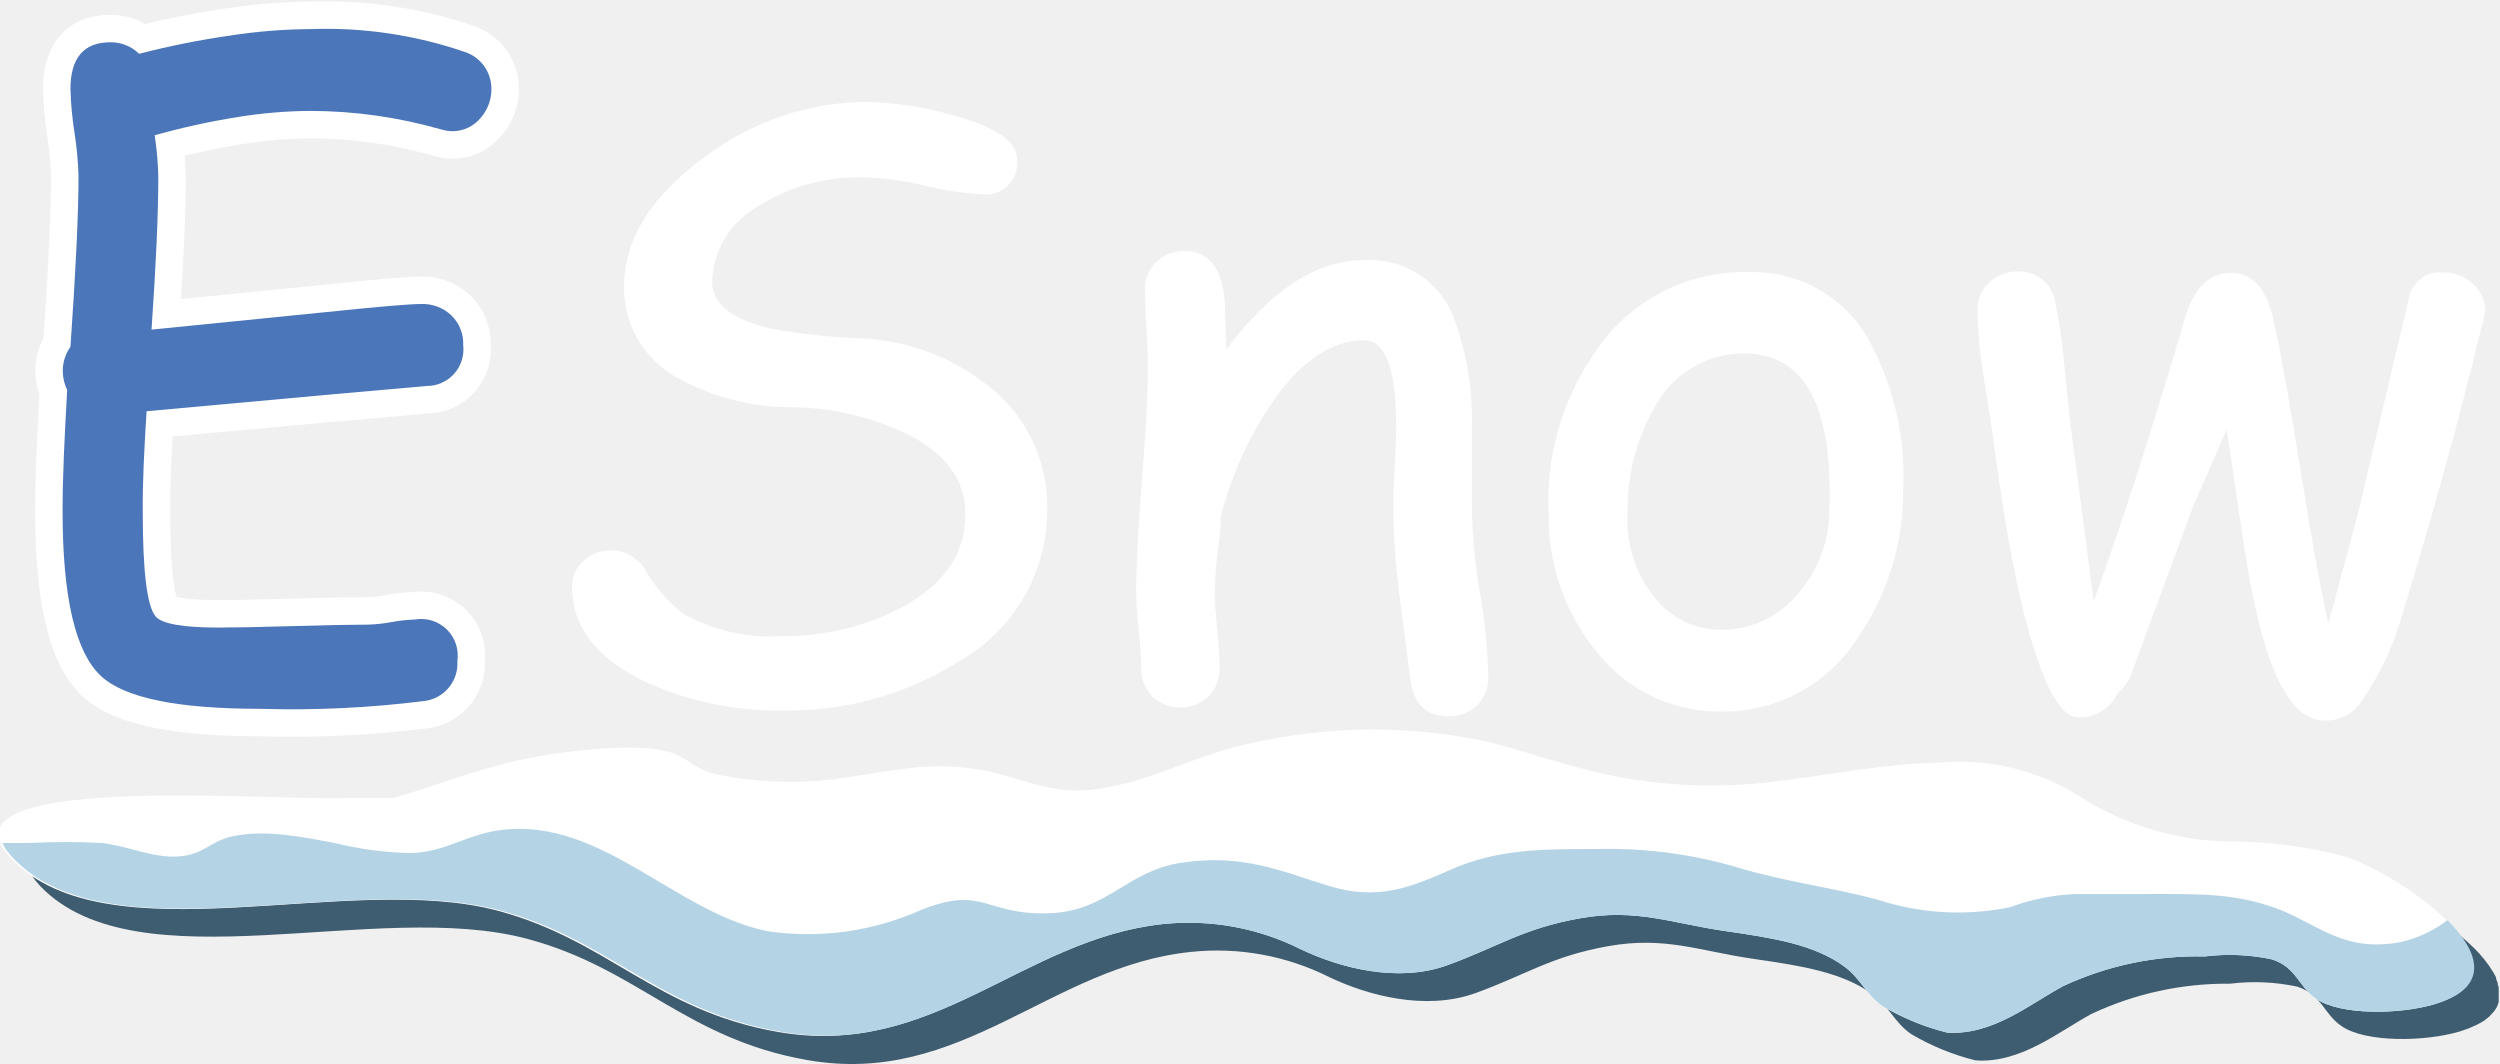
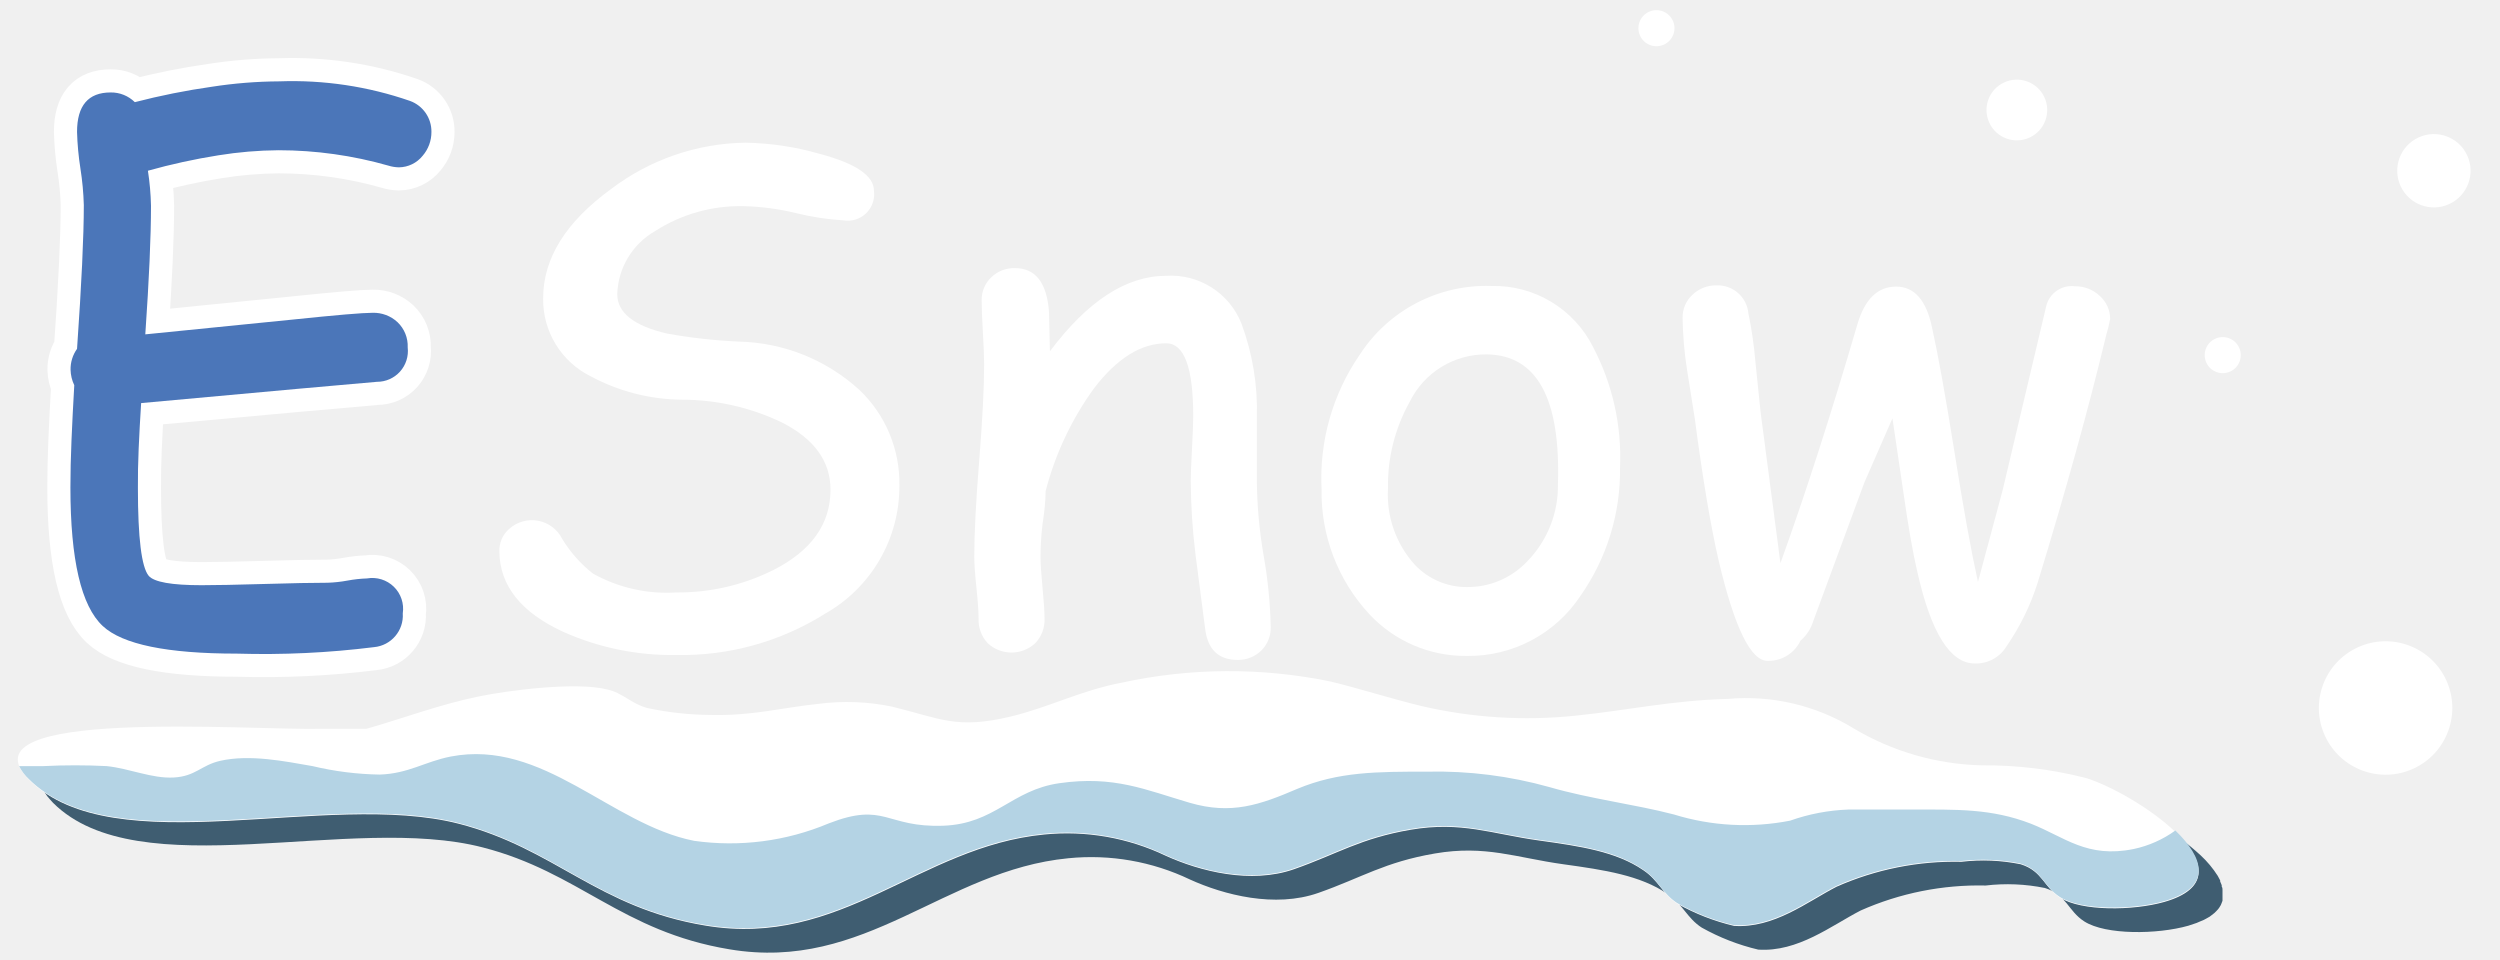
- <svg xmlns="http://www.w3.org/2000/svg" id="Слой_1" data-name="Слой 1" viewBox="0 0 136.6 58.11">
+ <svg xmlns="http://www.w3.org/2000/svg" id="Слой_1" data-name="Слой 1" viewBox="0 0 162.25 62.25">
  <defs>
-     <style>.cls-1{fill:#3f5d71;}.cls-2{fill:#fff;}.cls-3{fill:#b4d3e4;}.cls-4,.cls-5{fill:#4b76b9;}.cls-4{stroke:#fff;stroke-miterlimit:10;stroke-width:3px;}</style>
+     <style>.cls-1{fill:#3f5d71;}.cls-2{fill:#fff;}.cls-3{fill:#b4d3e4;}.cls-4{fill:#7f7e7c;stroke:#fff;stroke-miterlimit:10;stroke-width:3px;}.cls-5{fill:#4b76b9;}</style>
  </defs>
-   <path class="cls-1" d="M3,51.69l.15.19,0,0,.2.23C8.66,57.63,21.8,52.77,30,55c6,1.61,8.63,5.45,15.25,6.61,8.44,1.49,13.29-5.13,21-5.91a13.64,13.64,0,0,1,7.53,1.38c2.1,1,5.26,1.86,8,.87s4.1-2,7.23-2.56,5,.27,8,.7c2.55.37,4.8.72,6.45,1.92.91.66,1.21,1.57,2.13,2.19a13.15,13.15,0,0,0,3.5,1.43c2.47.17,4.51-1.55,6.34-2.54A17.38,17.38,0,0,1,123,57.44a11.07,11.07,0,0,1,3.67.16c1.36.44,1.43,1.49,2.44,2.17,1.33.89,4.52.85,6.44.28l.52-.18.15-.07.29-.13.15-.08.22-.13.13-.1.17-.14.1-.11.13-.14.08-.11.09-.15.05-.12a1.39,1.39,0,0,0,.05-.16l0-.12a1.48,1.48,0,0,0,0-.18,1.07,1.07,0,0,0,0-.11,1.78,1.78,0,0,0,0-.19v-.11c0-.07,0-.14-.05-.21l0-.09a2.53,2.53,0,0,0-.09-.24l0-.07q-.07-.15-.16-.3h0a6.71,6.71,0,0,0-1.06-1.33h0A16.28,16.28,0,0,0,130.84,52a24.12,24.12,0,0,0-6.53-.84,15.69,15.69,0,0,1-7.94-2.41,12.31,12.31,0,0,0-7.79-1.9c-3.41.09-6.2.74-9.44,1.09a27.57,27.57,0,0,1-9.49-.62c-2-.5-3.84-1.13-5.67-1.6a29.79,29.79,0,0,0-13,.08c-2.48.49-4.43,1.57-6.8,2.18-3.42.87-4.42.13-7.41-.63a13.15,13.15,0,0,0-4.56-.18c-2.34.26-4.11.79-6.72.72a18.47,18.47,0,0,1-3.92-.45c-1-.28-1.53-1-2.51-1.21-1.91-.5-6.09.06-7.93.46-2.45.53-4.65,1.41-7,2.1-.92,0-1.83,0-2.75,0C17.06,48.92,0,47.52,3,51.68Z" transform="translate(-1.15 -3.69)" />
-   <path class="cls-2" d="M129.34,50.51a24.11,24.11,0,0,0-6.53-.84,15.69,15.69,0,0,1-7.94-2.41,12.31,12.31,0,0,0-7.79-1.9c-3.41.09-6.2.74-9.44,1.09a27.57,27.57,0,0,1-9.49-.62c-2-.5-3.84-1.13-5.67-1.6a29.79,29.79,0,0,0-13,.08c-2.48.49-4.43,1.57-6.8,2.18-3.42.87-4.42.13-7.41-.63a13.15,13.15,0,0,0-4.56-.18c-2.34.26-4.11.79-6.72.72a18.47,18.47,0,0,1-3.92-.45c-1-.28-1.53-1-2.51-1.21-1.91-.5-6.09.06-7.93.46-2.45.53-4.65,1.41-7,2.1-.92,0-1.83,0-2.75,0-4.56.11-22.63-1.39-18.1,3.32,5.29,5.5,18.44.64,26.6,2.84,6,1.61,8.63,5.45,15.25,6.61C52.16,61.58,57,55,64.7,54.18a13.64,13.64,0,0,1,7.53,1.38c2.1,1,5.26,1.86,8,.87s4.1-2,7.23-2.56,5,.27,8,.7c2.55.37,4.8.72,6.45,1.92.91.66,1.21,1.57,2.13,2.19a13.15,13.15,0,0,0,3.5,1.43c2.47.17,4.51-1.55,6.34-2.54a17.38,17.38,0,0,1,7.74-1.62,11.07,11.07,0,0,1,3.67.16c1.36.44,1.43,1.49,2.44,2.17,1.33.89,4.52.85,6.44.28C139.82,56.85,132.77,51.68,129.34,50.51Z" transform="translate(-1.15 -3.69)" />
-   <path class="cls-3" d="M125.88,53.46c-2.46-1-4.63-.92-7.42-.92-1.3,0-2.6,0-3.89,0a11.6,11.6,0,0,0-3.59.72,14.11,14.11,0,0,1-7.2-.4c-2.45-.67-5.16-1-7.72-1.78a24.82,24.82,0,0,0-7.54-1c-3.15,0-5.5,0-8.06,1.11-2.34,1.05-4.1,1.7-6.69.91s-4.68-1.78-8.07-1.27c-3,.45-4,2.64-7.2,2.76-3.57.13-3.58-1.58-7.09-.15a15.12,15.12,0,0,1-8.33,1.13C37.91,53.53,33.71,48,28,49.13c-1.61.33-2.61,1.11-4.4,1.17a18.47,18.47,0,0,1-4.16-.55c-1.7-.31-3.87-.78-5.68-.34-1.19.29-1.5,1-2.9,1.08s-2.75-.59-4.16-.74a37.25,37.25,0,0,0-3.9,0l-1.52,0a3,3,0,0,0,.61.85c5.29,5.5,18.44.64,26.6,2.84,6,1.61,8.63,5.45,15.25,6.61C52.16,61.58,57,55,64.7,54.18a13.64,13.64,0,0,1,7.53,1.38c2.1,1,5.26,1.86,8,.87s4.1-2,7.23-2.56,5,.27,8,.7c2.55.37,4.8.72,6.45,1.92.91.66,1.21,1.57,2.13,2.19a13.15,13.15,0,0,0,3.5,1.43c2.47.17,4.51-1.55,6.34-2.54a17.38,17.38,0,0,1,7.74-1.62,11.07,11.07,0,0,1,3.67.16c1.36.44,1.43,1.49,2.44,2.17,1.33.89,4.52.85,6.44.28,3.08-.91,2.47-2.83.71-4.59a6.65,6.65,0,0,1-2.58,1.2C129.34,55.72,127.93,54.32,125.88,53.46Z" transform="translate(-1.15 -3.69)" />
-   <path class="cls-4" d="M25.89,10.86a2.41,2.41,0,0,1-.68-.11,26.06,26.06,0,0,0-7.13-1,25.75,25.75,0,0,0-3.91.33,40.39,40.39,0,0,0-4.57,1,17.44,17.44,0,0,1,.2,2.27q0,3-.37,8.35L19,20.74q4.22-.44,5.18-.44a2.28,2.28,0,0,1,1.62.61,2.14,2.14,0,0,1,.66,1.64,2,2,0,0,1-2,2.23l-5.2.46-10.1.92Q9.06,27.71,9,29.1t-.05,2.59q0,4.83.7,5.68.52.61,3.43.61,1.36,0,4.08-.08t4.1-.08a8.54,8.54,0,0,0,1.29-.14,8.54,8.54,0,0,1,1.27-.14,2,2,0,0,1,2.32,2.27A2.06,2.06,0,0,1,24.27,42a57.84,57.84,0,0,1-8.9.42q-6.78,0-8.7-1.79-2.1-1.95-2.1-9,0-1.4.07-3.06T4.82,25A2.45,2.45,0,0,1,4.58,24,2.26,2.26,0,0,1,5,22.64q.44-6.32.44-9.33a18.68,18.68,0,0,0-.22-2.37A18.59,18.59,0,0,1,5,8.56Q5,6,7.18,6a2.19,2.19,0,0,1,1.57.63,45.56,45.56,0,0,1,5-1,29.62,29.62,0,0,1,4.38-.35,23.32,23.32,0,0,1,8.48,1.27A2.11,2.11,0,0,1,28,8.56a2.35,2.35,0,0,1-.57,1.55A2,2,0,0,1,25.89,10.86Z" transform="translate(-1.15 -3.69)" />
-   <path class="cls-5" d="M25.89,10.86a2.41,2.41,0,0,1-.68-.11,26.06,26.06,0,0,0-7.13-1,25.75,25.75,0,0,0-3.91.33,40.39,40.39,0,0,0-4.57,1,17.44,17.44,0,0,1,.2,2.27q0,3-.37,8.35L19,20.74q4.22-.44,5.18-.44a2.28,2.28,0,0,1,1.62.61,2.14,2.14,0,0,1,.66,1.64,2,2,0,0,1-2,2.23l-5.2.46-10.1.92Q9.06,27.71,9,29.1t-.05,2.59q0,4.83.7,5.68.52.61,3.43.61,1.36,0,4.08-.08t4.1-.08a8.54,8.54,0,0,0,1.29-.14,8.54,8.54,0,0,1,1.27-.14,2,2,0,0,1,2.32,2.27A2.06,2.06,0,0,1,24.27,42a57.84,57.84,0,0,1-8.9.42q-6.78,0-8.7-1.79-2.1-1.95-2.1-9,0-1.4.07-3.06T4.82,25A2.45,2.45,0,0,1,4.58,24,2.26,2.26,0,0,1,5,22.64q.44-6.32.44-9.33a18.68,18.68,0,0,0-.22-2.37A18.59,18.59,0,0,1,5,8.56Q5,6,7.18,6a2.19,2.19,0,0,1,1.57.63,45.56,45.56,0,0,1,5-1,29.62,29.62,0,0,1,4.38-.35,23.32,23.32,0,0,1,8.48,1.27A2.11,2.11,0,0,1,28,8.56a2.35,2.35,0,0,1-.57,1.55A2,2,0,0,1,25.89,10.86Z" transform="translate(-1.15 -3.69)" />
-   <path class="cls-2" d="M32.41,35.84a1.86,1.86,0,0,1,.62-1.5,2.2,2.2,0,0,1,3.46.64,8.38,8.38,0,0,0,2,2.25,9.83,9.83,0,0,0,5.4,1.22A13.8,13.8,0,0,0,50.18,37q3.72-1.88,3.72-5.22,0-2.75-3.13-4.35a15,15,0,0,0-6.54-1.49,12.75,12.75,0,0,1-5.88-1.51,5.56,5.56,0,0,1-3.1-5.07q0-3.89,4.42-7.1a14.75,14.75,0,0,1,8.72-3,18.54,18.54,0,0,1,4.79.72q3.54.94,3.54,2.4a1.72,1.72,0,0,1-2,1.92,17.17,17.17,0,0,1-3.06-.47,16,16,0,0,0-3.39-.45A10.21,10.21,0,0,0,42.51,15a4.89,4.89,0,0,0-2.45,4.09q0,1.81,3.24,2.56a35.08,35.08,0,0,0,4.66.52,12,12,0,0,1,7.83,3.15,8.35,8.35,0,0,1,2.58,6.19,9.48,9.48,0,0,1-4.81,8.31,17.49,17.49,0,0,1-9.68,2.69A17.3,17.3,0,0,1,36.54,41Q32.47,39.12,32.41,35.84Z" transform="translate(-1.15 -3.69)" />
-   <path class="cls-2" d="M80.33,42.83q-1.88,0-2.12-2.05L77.59,36a40.29,40.29,0,0,1-.31-4.79q0-.61.08-2.08T77.44,27q0-4.72-1.75-4.72-2.45,0-4.68,2.91a19.81,19.81,0,0,0-3.15,6.69q0,.85-.2,2.14a17.76,17.76,0,0,0-.13,2.12q0,.66.13,2t.13,2a2.18,2.18,0,0,1-.6,1.6,2.26,2.26,0,0,1-3.09,0,2.2,2.2,0,0,1-.59-1.6q0-.66-.14-2t-.14-2q0-2.25.32-6.24t.32-6.24q0-.7-.08-2.08t-.08-2.08A2,2,0,0,1,64.33,18a2.13,2.13,0,0,1,1.54-.6q2,0,2.21,2.84l.06,2.56q3.67-4.9,7.54-4.9A4.92,4.92,0,0,1,80.57,21a16.07,16.07,0,0,1,1,6.08v2.21l0,2A30.27,30.27,0,0,0,82,36a30.25,30.25,0,0,1,.47,4.67,2.07,2.07,0,0,1-.62,1.56A2.16,2.16,0,0,1,80.33,42.83Z" transform="translate(-1.15 -3.69)" />
-   <path class="cls-2" d="M95.19,42.57a8.52,8.52,0,0,1-6.32-2.71,11.62,11.62,0,0,1-3.1-8.11A14.14,14.14,0,0,1,88.26,23a9.78,9.78,0,0,1,8.53-4.44,7.19,7.19,0,0,1,6.62,4,15.37,15.37,0,0,1,1.73,7.78,14.15,14.15,0,0,1-2.54,8.29A8.7,8.7,0,0,1,95.19,42.57ZM96.5,23a5.5,5.5,0,0,0-5,3.06,11.1,11.1,0,0,0-1.42,5.64,6.78,6.78,0,0,0,1.73,4.94,4.61,4.61,0,0,0,3.39,1.46,5.31,5.31,0,0,0,3.91-1.66,7,7,0,0,0,2-5Q101.38,23.07,96.5,23Z" transform="translate(-1.15 -3.69)" />
-   <path class="cls-2" d="M136.7,21.72q-1.71,7.13-4.46,16.11a15.47,15.47,0,0,1-2,4.09,2.32,2.32,0,0,1-2.08,1.14q-2.38,0-3.72-5.92-.44-1.88-.9-5.12l-.72-4.87L121,31.31l-3.32,9a2.69,2.69,0,0,1-.83,1.27,2.29,2.29,0,0,1-2.1,1.31q-1.66.07-3.21-6.51Q110.76,33,110,27.22l-.52-3.28a23.81,23.81,0,0,1-.28-3.3,2,2,0,0,1,.65-1.52,2.21,2.21,0,0,1,1.56-.6,2,2,0,0,1,2.06,1.81,26.54,26.54,0,0,1,.46,3.19l.33,3.21,1.29,9.82q2.43-6.73,5-15.52.72-2.43,2.51-2.43t2.34,2.71q.57,2.56,1.42,7.87.87,5.51,1.55,8.59l1.6-5.95,2.82-11.91a1.7,1.7,0,0,1,1.88-1.33,2.28,2.28,0,0,1,1.6.62,2,2,0,0,1,.68,1.5A9.59,9.59,0,0,1,136.7,21.72Z" transform="translate(-1.15 -3.69)" />
+   <path class="cls-1" d="M3.08,51.69l.16.19,0,0,.21.23C9,57.63,22.79,52.77,31.34,55c6.26,1.61,9,5.45,16,6.61,8.84,1.49,13.92-5.13,22-5.91a14.87,14.87,0,0,1,7.89,1.38c2.2,1,5.51,1.86,8.33.87s4.29-2,7.57-2.56,5.24.27,8.33.7c2.67.37,5,.72,6.75,1.92,1,.66,1.27,1.57,2.23,2.19a14.15,14.15,0,0,0,3.67,1.43c2.58.17,4.73-1.55,6.65-2.54a18.94,18.94,0,0,1,8.11-1.62,12.14,12.14,0,0,1,3.84.16c1.42.44,1.5,1.49,2.56,2.17,1.39.89,4.74.85,6.75.28l.54-.18.16-.07.31-.13.15-.08.23-.13.13-.1.18-.14.11-.11.13-.14.08-.11.09-.15.05-.12a1.35,1.35,0,0,0,.06-.16l0-.12a1.42,1.42,0,0,0,0-.18,1,1,0,0,0,0-.11,1.7,1.7,0,0,0,0-.19v-.11c0-.07,0-.14-.05-.21l0-.09a2.46,2.46,0,0,0-.1-.24l0-.07q-.07-.15-.16-.3h0a6.78,6.78,0,0,0-1.11-1.33h0A17.18,17.18,0,0,0,137,52a26.4,26.4,0,0,0-6.84-.84,17,17,0,0,1-8.32-2.41,13.37,13.37,0,0,0-8.16-1.9c-3.57.09-6.49.74-9.89,1.09a30.22,30.22,0,0,1-9.94-.62c-2.07-.5-4-1.13-5.94-1.6a32.66,32.66,0,0,0-13.57.08c-2.59.49-4.64,1.57-7.13,2.18-3.58.87-4.63.13-7.76-.63a14.42,14.42,0,0,0-4.78-.18c-2.45.26-4.3.79-7,.72a20.23,20.23,0,0,1-4.1-.45c-1.05-.28-1.61-1-2.63-1.21-2-.5-6.38.06-8.31.46-2.57.53-4.87,1.41-7.29,2.1-1,0-1.92,0-2.88,0C17.81,48.92,0,47.52,3.07,51.68Z" />
+   <path class="cls-2" d="M135.44,50.51a26.39,26.39,0,0,0-6.84-.84,17,17,0,0,1-8.32-2.41,13.37,13.37,0,0,0-8.16-1.9c-3.57.09-6.49.74-9.89,1.09a30.21,30.21,0,0,1-9.94-.62c-2.07-.5-4-1.13-5.94-1.6a32.66,32.66,0,0,0-13.57.08c-2.59.49-4.64,1.57-7.13,2.18-3.58.87-4.63.13-7.76-.63a14.42,14.42,0,0,0-4.78-.18c-2.45.26-4.3.79-7,.72a20.23,20.23,0,0,1-4.1-.45c-1.05-.28-1.61-1-2.63-1.21-2-.5-6.38.06-8.31.46-2.57.53-4.87,1.41-7.29,2.1-1,0-1.92,0-2.88,0-4.78.11-23.71-1.39-19,3.32,5.54,5.5,19.31.64,27.87,2.84,6.26,1.61,9,5.45,16,6.61,8.84,1.49,13.92-5.13,22-5.91a14.87,14.87,0,0,1,7.89,1.38c2.2,1,5.51,1.86,8.33.87s4.29-2,7.57-2.56,5.24.27,8.33.7c2.67.37,5,.72,6.75,1.92,1,.66,1.27,1.57,2.23,2.19a14.15,14.15,0,0,0,3.67,1.43c2.59.17,4.73-1.55,6.65-2.54a18.94,18.94,0,0,1,8.11-1.62,12.13,12.13,0,0,1,3.84.16c1.42.44,1.5,1.49,2.56,2.17,1.39.89,4.74.85,6.75.28C146.41,56.85,139,51.68,135.44,50.51Z" />
+   <path class="cls-3" d="M131.81,53.46c-2.58-1-4.85-.92-7.78-.92-1.36,0-2.72,0-4.08,0a12.66,12.66,0,0,0-3.77.72,15.45,15.45,0,0,1-7.54-.4c-2.57-.67-5.4-1-8.09-1.78a27.16,27.16,0,0,0-7.9-1c-3.3,0-5.77,0-8.44,1.11-2.45,1.05-4.29,1.7-7,.91-2.87-.84-4.9-1.78-8.46-1.27-3.12.45-4.17,2.64-7.54,2.76-3.74.13-3.75-1.58-7.43-.15a16.53,16.53,0,0,1-8.73,1.13c-5.4-1.06-9.8-6.63-15.8-5.47-1.68.33-2.74,1.11-4.61,1.17a20.22,20.22,0,0,1-4.36-.55c-1.79-.31-4.06-.78-6-.34-1.24.29-1.58,1-3,1.08s-2.88-.59-4.36-.74a40.88,40.88,0,0,0-4.09,0l-1.59,0a3,3,0,0,0,.64.85c5.54,5.5,19.31.64,27.87,2.84,6.26,1.61,9,5.45,16,6.61,8.84,1.49,13.92-5.13,22-5.91a14.87,14.87,0,0,1,7.89,1.38c2.2,1,5.51,1.86,8.33.87s4.29-2,7.57-2.56,5.24.27,8.33.7c2.67.37,5,.72,6.75,1.92,1,.66,1.27,1.57,2.23,2.19a14.15,14.15,0,0,0,3.67,1.43c2.59.17,4.73-1.55,6.65-2.54a18.94,18.94,0,0,1,8.11-1.62,12.13,12.13,0,0,1,3.84.16c1.42.44,1.5,1.49,2.56,2.17,1.39.89,4.74.85,6.75.28,3.22-.91,2.58-2.83.75-4.59a7.12,7.12,0,0,1-2.7,1.2C135.44,55.72,134,54.32,131.81,53.46Z" />
+   <path class="cls-4" d="M25.89,10.86a2.41,2.41,0,0,1-.68-.11,26.06,26.06,0,0,0-7.13-1,25.75,25.75,0,0,0-3.91.33,40.39,40.39,0,0,0-4.57,1,17.44,17.44,0,0,1,.2,2.27q0,3-.37,8.35L19,20.74q4.22-.44,5.18-.44a2.28,2.28,0,0,1,1.62.61,2.14,2.14,0,0,1,.66,1.64,2,2,0,0,1-2,2.23l-5.2.46-10.1.92Q9.06,27.71,9,29.1t-.05,2.59q0,4.83.7,5.68.52.61,3.43.61,1.36,0,4.08-.08t4.1-.08a8.54,8.54,0,0,0,1.29-.14,8.54,8.54,0,0,1,1.27-.14,2,2,0,0,1,2.32,2.27A2.06,2.06,0,0,1,24.27,42a57.84,57.84,0,0,1-8.9.42q-6.78,0-8.7-1.79-2.1-1.95-2.1-9,0-1.4.07-3.06T4.82,25A2.45,2.45,0,0,1,4.58,24,2.26,2.26,0,0,1,5,22.64q.44-6.32.44-9.33a18.68,18.68,0,0,0-.22-2.37A18.59,18.59,0,0,1,5,8.56Q5,6,7.18,6a2.19,2.19,0,0,1,1.57.63,45.56,45.56,0,0,1,5-1,29.62,29.62,0,0,1,4.38-.35,23.32,23.32,0,0,1,8.48,1.27A2.11,2.11,0,0,1,28,8.56a2.35,2.35,0,0,1-.57,1.55A2,2,0,0,1,25.89,10.86Z" />
+   <path class="cls-5" d="M25.89,10.86a2.41,2.41,0,0,1-.68-.11,26.06,26.06,0,0,0-7.13-1,25.75,25.75,0,0,0-3.91.33,40.39,40.39,0,0,0-4.57,1,17.44,17.44,0,0,1,.2,2.27q0,3-.37,8.35L19,20.74q4.22-.44,5.18-.44a2.28,2.28,0,0,1,1.62.61,2.14,2.14,0,0,1,.66,1.64,2,2,0,0,1-2,2.23l-5.2.46-10.1.92Q9.06,27.71,9,29.1t-.05,2.59q0,4.83.7,5.68.52.61,3.43.61,1.36,0,4.08-.08t4.1-.08a8.54,8.54,0,0,0,1.29-.14,8.54,8.54,0,0,1,1.27-.14,2,2,0,0,1,2.32,2.27A2.06,2.06,0,0,1,24.27,42a57.84,57.84,0,0,1-8.9.42q-6.78,0-8.7-1.79-2.1-1.95-2.1-9,0-1.4.07-3.06T4.82,25A2.45,2.45,0,0,1,4.58,24,2.26,2.26,0,0,1,5,22.64q.44-6.32.44-9.33a18.68,18.68,0,0,0-.22-2.37A18.59,18.59,0,0,1,5,8.56Q5,6,7.18,6a2.19,2.19,0,0,1,1.57.63,45.56,45.56,0,0,1,5-1,29.62,29.62,0,0,1,4.38-.35,23.32,23.32,0,0,1,8.48,1.27A2.11,2.11,0,0,1,28,8.56a2.35,2.35,0,0,1-.57,1.55A2,2,0,0,1,25.89,10.86Z" />
+   <path class="cls-2" d="M32.41,35.84a1.86,1.86,0,0,1,.62-1.5,2.2,2.2,0,0,1,3.46.64,8.38,8.38,0,0,0,2,2.25,9.83,9.83,0,0,0,5.4,1.22A13.8,13.8,0,0,0,50.18,37q3.72-1.88,3.72-5.22,0-2.75-3.13-4.35a15,15,0,0,0-6.54-1.49,12.75,12.75,0,0,1-5.88-1.51,5.56,5.56,0,0,1-3.1-5.07q0-3.89,4.42-7.1a14.75,14.75,0,0,1,8.72-3,18.54,18.54,0,0,1,4.79.72q3.54.94,3.54,2.4a1.72,1.72,0,0,1-2,1.92,17.17,17.17,0,0,1-3.06-.47,16,16,0,0,0-3.39-.45A10.21,10.21,0,0,0,42.51,15a4.89,4.89,0,0,0-2.45,4.09q0,1.81,3.24,2.56a35.08,35.08,0,0,0,4.66.52,12,12,0,0,1,7.83,3.15,8.35,8.35,0,0,1,2.58,6.19,9.48,9.48,0,0,1-4.81,8.31,17.49,17.49,0,0,1-9.68,2.69A17.3,17.3,0,0,1,36.54,41Q32.47,39.12,32.41,35.84Z" />
+   <path class="cls-2" d="M80.33,42.83q-1.88,0-2.12-2.05L77.59,36a40.29,40.29,0,0,1-.31-4.79q0-.61.08-2.08T77.44,27q0-4.72-1.75-4.72-2.45,0-4.68,2.91a19.81,19.81,0,0,0-3.15,6.69q0,.85-.2,2.14a17.76,17.76,0,0,0-.13,2.12q0,.66.13,2t.13,2a2.18,2.18,0,0,1-.6,1.6,2.26,2.26,0,0,1-3.09,0,2.2,2.2,0,0,1-.59-1.6q0-.66-.14-2t-.14-2q0-2.25.32-6.24t.32-6.24q0-.7-.08-2.08t-.08-2.08A2,2,0,0,1,64.33,18a2.13,2.13,0,0,1,1.54-.6q2,0,2.21,2.84l.06,2.56q3.67-4.9,7.54-4.9A4.92,4.92,0,0,1,80.57,21a16.07,16.07,0,0,1,1,6.08v2.21l0,2A30.27,30.27,0,0,0,82,36a30.25,30.25,0,0,1,.47,4.67,2.07,2.07,0,0,1-.62,1.56A2.16,2.16,0,0,1,80.33,42.83Z" />
+   <path class="cls-2" d="M95.19,42.57a8.52,8.52,0,0,1-6.32-2.71,11.62,11.62,0,0,1-3.1-8.11A14.14,14.14,0,0,1,88.26,23a9.78,9.78,0,0,1,8.53-4.44,7.19,7.19,0,0,1,6.62,4,15.37,15.37,0,0,1,1.73,7.78,14.15,14.15,0,0,1-2.54,8.29A8.7,8.7,0,0,1,95.19,42.57ZM96.5,23a5.5,5.5,0,0,0-5,3.06,11.1,11.1,0,0,0-1.42,5.64,6.78,6.78,0,0,0,1.73,4.94,4.61,4.61,0,0,0,3.39,1.46,5.31,5.31,0,0,0,3.91-1.66,7,7,0,0,0,2-5Q101.38,23.07,96.5,23Z" />
+   <path class="cls-2" d="M136.7,21.72q-1.71,7.13-4.46,16.11a15.47,15.47,0,0,1-2,4.09,2.32,2.32,0,0,1-2.08,1.14q-2.38,0-3.72-5.92-.44-1.88-.9-5.12l-.72-4.87L121,31.31l-3.32,9a2.69,2.69,0,0,1-.83,1.27,2.29,2.29,0,0,1-2.1,1.31q-1.66.07-3.21-6.51Q110.76,33,110,27.22l-.52-3.28a23.81,23.81,0,0,1-.28-3.3,2,2,0,0,1,.65-1.52,2.21,2.21,0,0,1,1.56-.6,2,2,0,0,1,2.06,1.81,26.54,26.54,0,0,1,.46,3.19l.33,3.21,1.29,9.82q2.43-6.73,5-15.52.72-2.43,2.51-2.43t2.34,2.71q.57,2.56,1.42,7.87.87,5.51,1.55,8.59l1.6-5.95,2.82-11.91a1.7,1.7,0,0,1,1.88-1.33,2.28,2.28,0,0,1,1.6.62,2,2,0,0,1,.68,1.5A9.59,9.59,0,0,1,136.7,21.72Z" />
+   <circle class="cls-2" cx="157.96" cy="11.08" r="2.38" transform="translate(9.92 67.28) rotate(-24.8)" />
+   <circle class="cls-2" cx="130.89" cy="7.14" r="1.97" transform="translate(9.08 55.56) rotate(-24.8)" />
+   <circle class="cls-2" cx="107.5" cy="1.83" r="1.17" transform="translate(9.15 45.26) rotate(-24.8)" />
+   <circle class="cls-2" cx="144.25" cy="23.05" r="1.17" transform="translate(3.64 62.63) rotate(-24.8)" />
+   <circle class="cls-2" cx="154.83" cy="45.95" r="4.33" transform="translate(-5 69.18) rotate(-24.8)" />
</svg>
